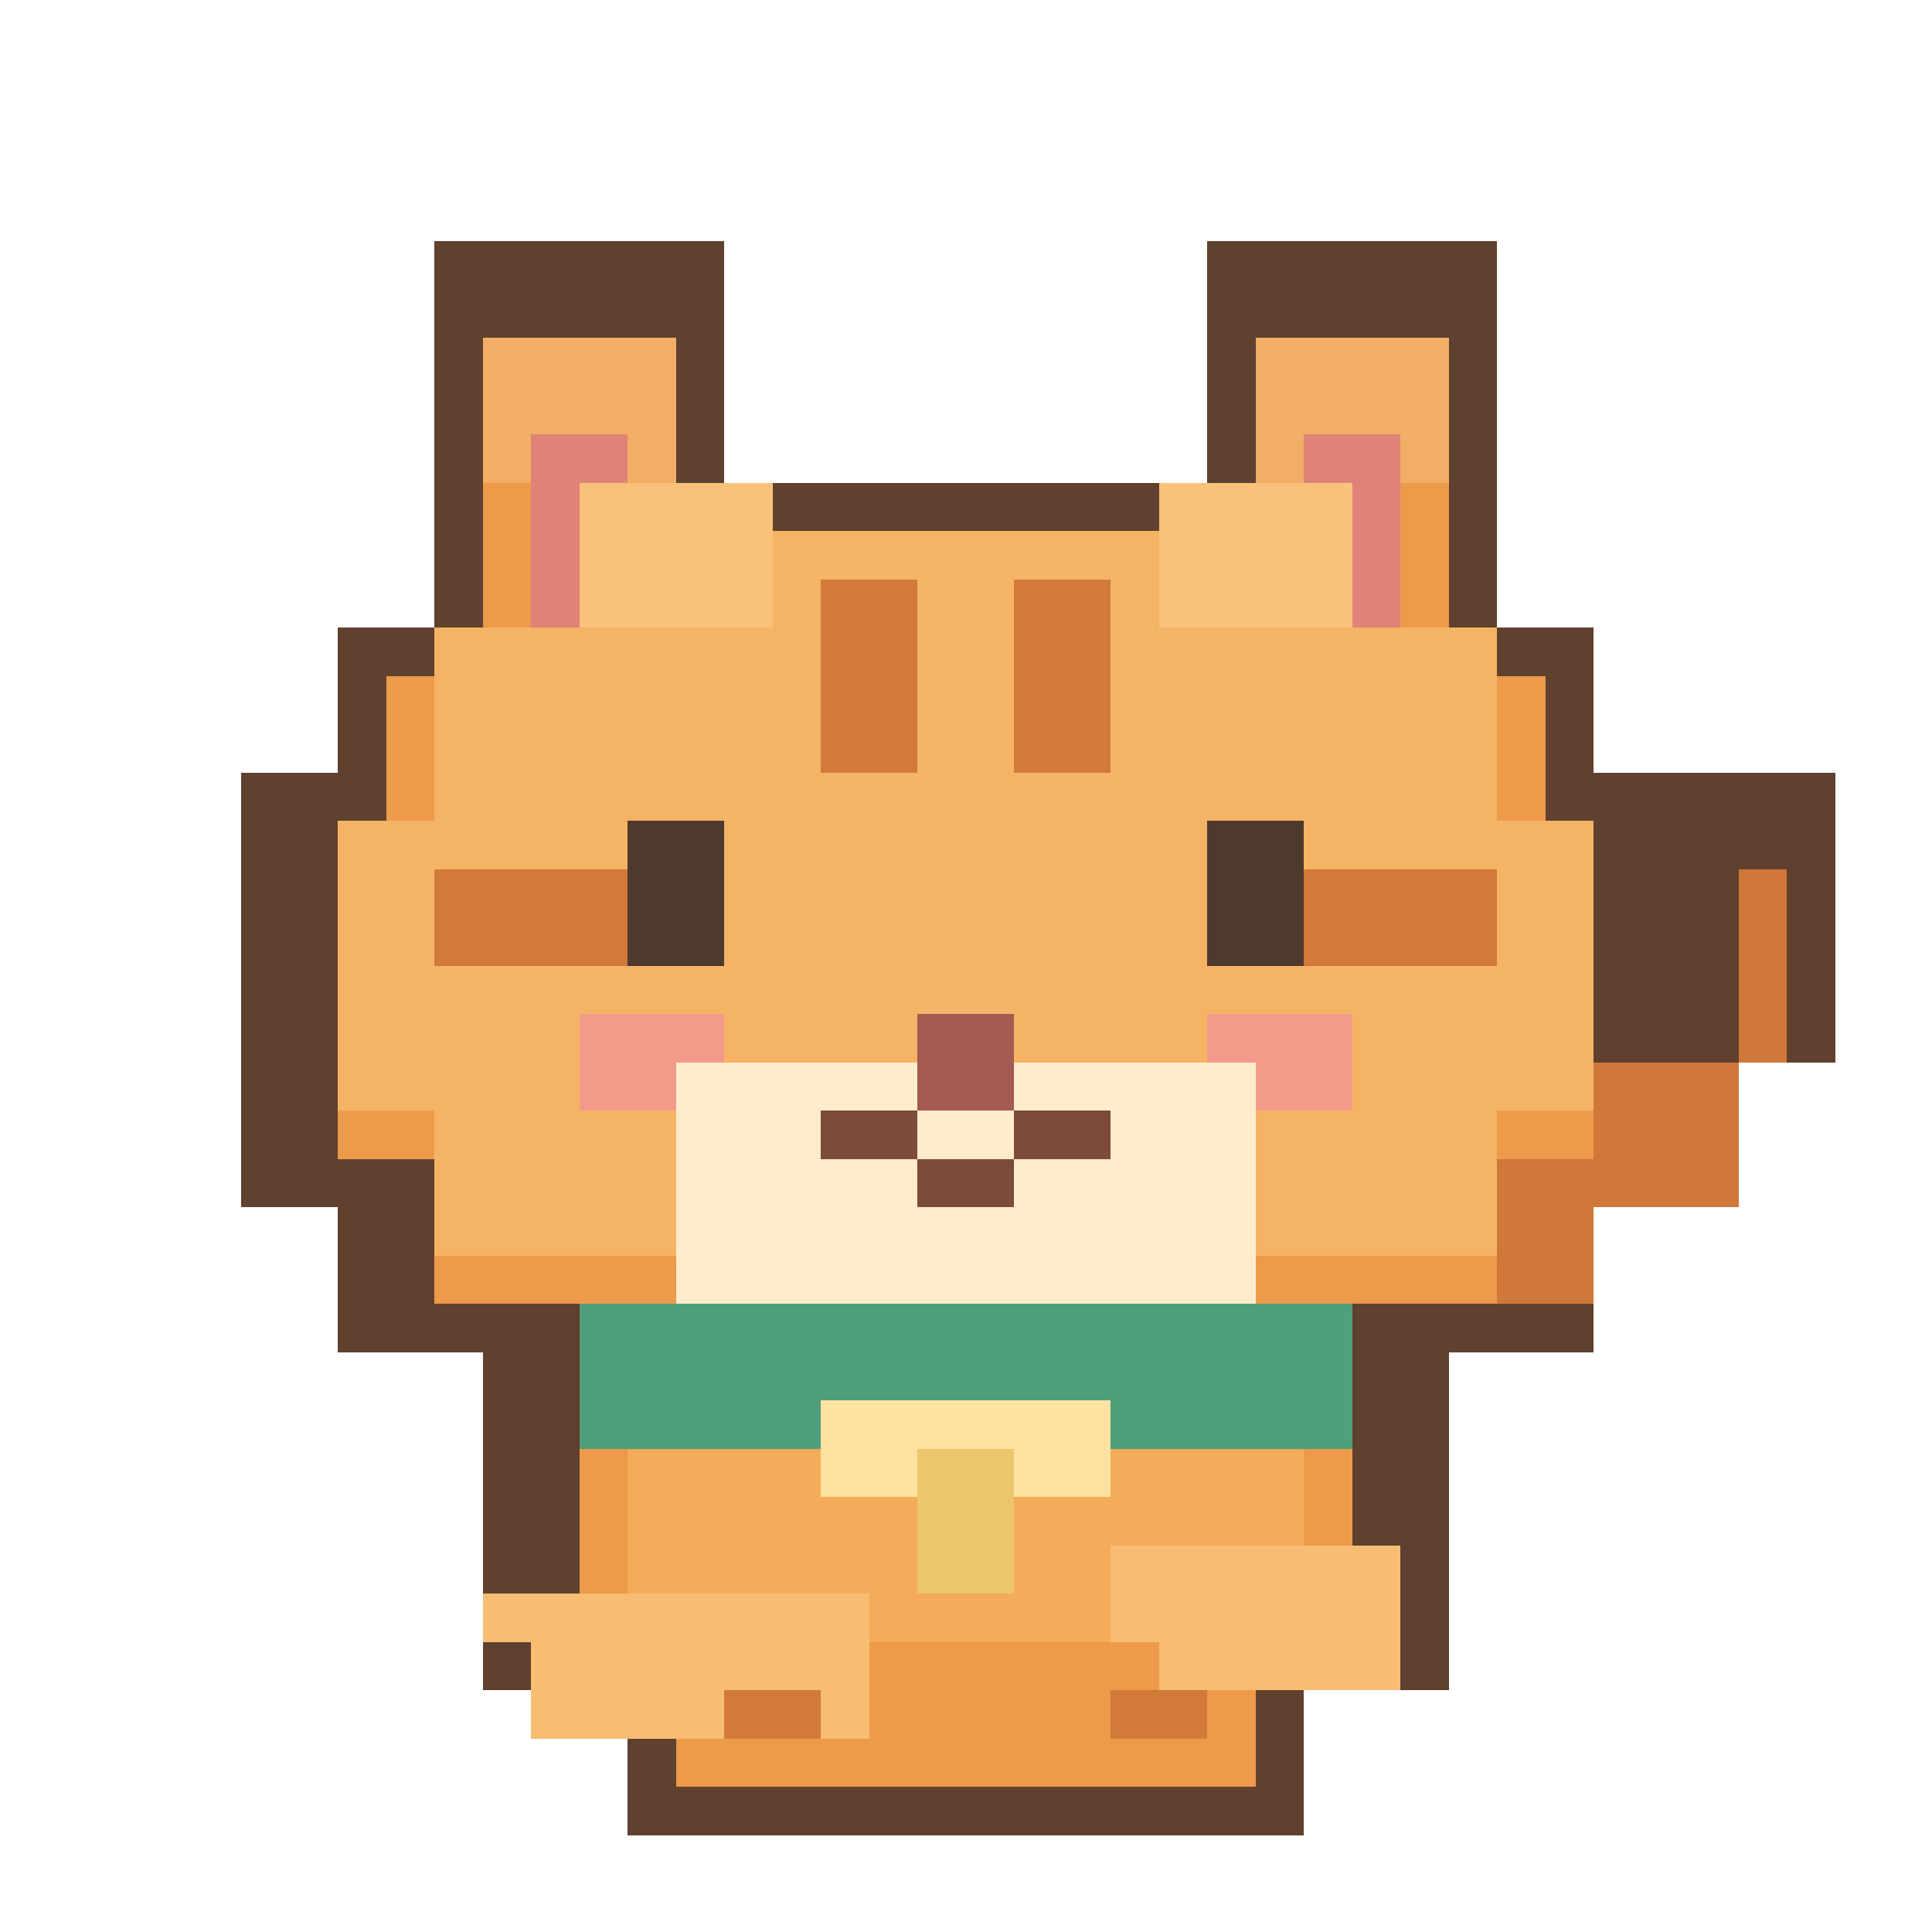
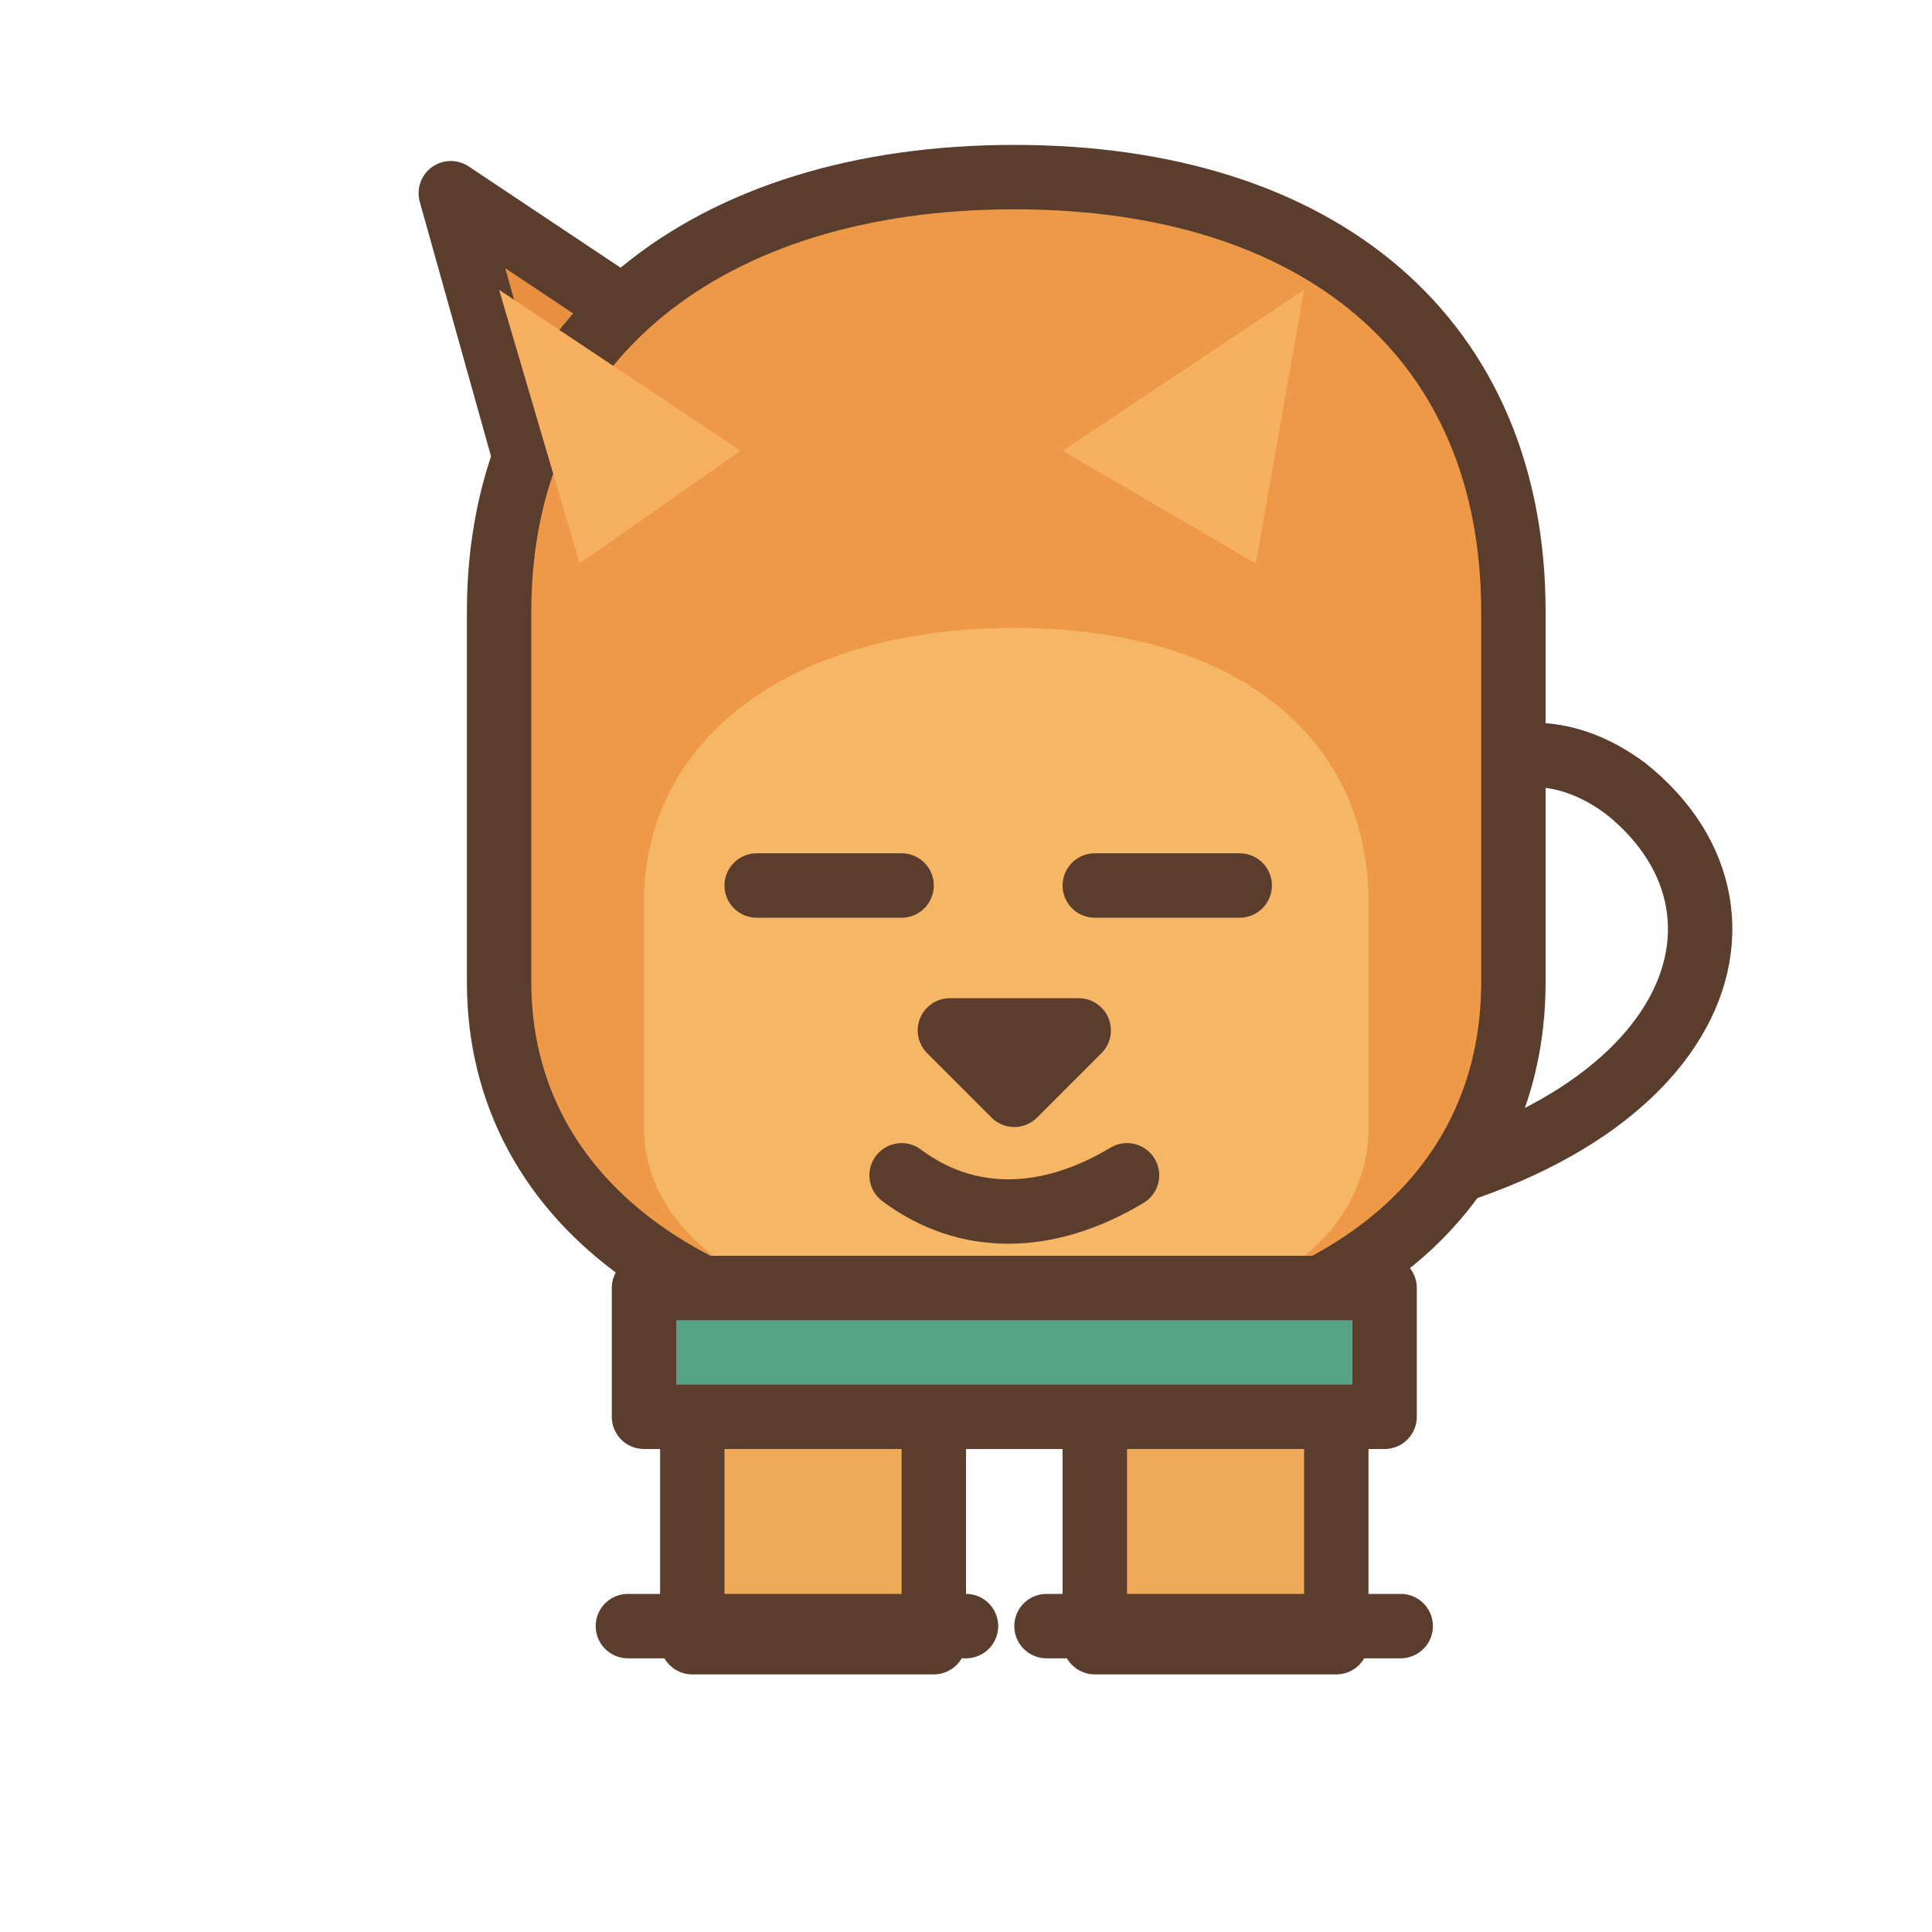
- <svg xmlns="http://www.w3.org/2000/svg" viewBox="0 0 40 40" shape-rendering="crispEdges" aria-label="像素橘猫">
-   <g fill="#60402e">
-     <path d="M28 27h5v-2h3v-3h2v-6h-3v5h-3v2h-4z" />
-     <path d="M9 5h6v5h10V5h6v8h2v3h2v9h-2v3h-3v7h-3v3H13v-3h-3v-7H7v-3H5v-9h2v-3h2z" />
+ <svg xmlns="http://www.w3.org/2000/svg" viewBox="0 0 120 120" aria-label="散步中的小橘">
+   <g stroke="#5a3d2d" stroke-width="4" stroke-linejoin="round" stroke-linecap="round">
+     <path d="M80 75c25-3 31-18 21-26-8-6-16 2-11 9" fill="none" />
+     <path d="M35 37 28 12l21 14 21-14-3 28" fill="#e89041" />
+     <path d="M31 38c0-17 13-27 32-27s31 10 31 27v23c0 14-12 23-31 23S31 75 31 61z" fill="#ed9948" />
+     <path d="M40 56c0-10 9-17 23-17s22 7 22 17v14c0 8-9 13-22 13s-23-5-23-13z" fill="#f5b765" stroke="none" />
+     <path d="M47 55h9M68 55h9M59 64h8l-4 4zM56 73c4 3 9 3 14 0" fill="none" />
+     <path d="M43 84h15v18H43zM68 84h15v18H68z" fill="#efaa58" />
+     <path d="M39 101h21M65 101h22" fill="none" />
+     <path d="M40 80h46v8H40z" fill="#55a486" />
  </g>
-   <path d="M30 27h3v-2h3v-3h1v-4h-1v4h-3v2h-3z" fill="#d07839" />
-   <path d="M10 7h4v6h12V7h4v7h2v3h1v7h-2v3h-3v7h-2v3H14v-3h-2v-7H9v-3H7v-7h1v-3h2z" fill="#ed9a4b" />
-   <path d="M10 7h4v3h-4zm16 0h4v3h-4z" fill="#f3ad64" />
-   <path d="M11 9h2v4h-2zm16 0h2v4h-2z" fill="#df8378" />
-   <path d="M13 11h14v2h4v4h2v6h-2v3H9v-3H7v-6h2v-4h4z" fill="#f5b366" />
-   <path d="M12 10h4v3h-4zm12 0h4v3h-4z" fill="#f9c27a" />
-   <path d="M17 12h2v4h-2zm4 0h2v4h-2zM9 18h4v2H9zm18 0h4v2h-4z" fill="#d17a3a" />
-   <path d="M12 21h3v2h-3zm13 0h3v2h-3z" fill="#f29b8b" />
-   <path d="M14 22h12v5H14z" fill="#ffeccc" />
-   <path d="M13 17h2v3h-2zm12 0h2v3h-2z" fill="#4e392d" />
-   <path d="M19 21h2v2h-2z" fill="#a35b52" />
-   <path d="M17 23h2v1h-2zm4 0h2v1h-2zm-2 1h2v1h-2z" fill="#7c4b39" />
-   <path d="M12 27h16v3H12z" fill="#4f9e7c" />
-   <path d="M13 30h14v4H13z" fill="#f4ab5a" />
-   <path d="M17 29h6v2h-6z" fill="#ffe1a2" />
-   <path d="M19 30h2v3h-2z" fill="#ecc66a" />
-   <path d="M10 33h8v3h-7v-2h-1zm13-1h6v3h-5v-1h-1z" fill="#f7bd72" />
-   <path d="M15 35h2v1h-2zm8 0h2v1h-2z" fill="#d17a3a" />
+   <path d="M36 35 31 18l15 10M78 35l3-17-15 10" fill="#f6b060" />
</svg>
